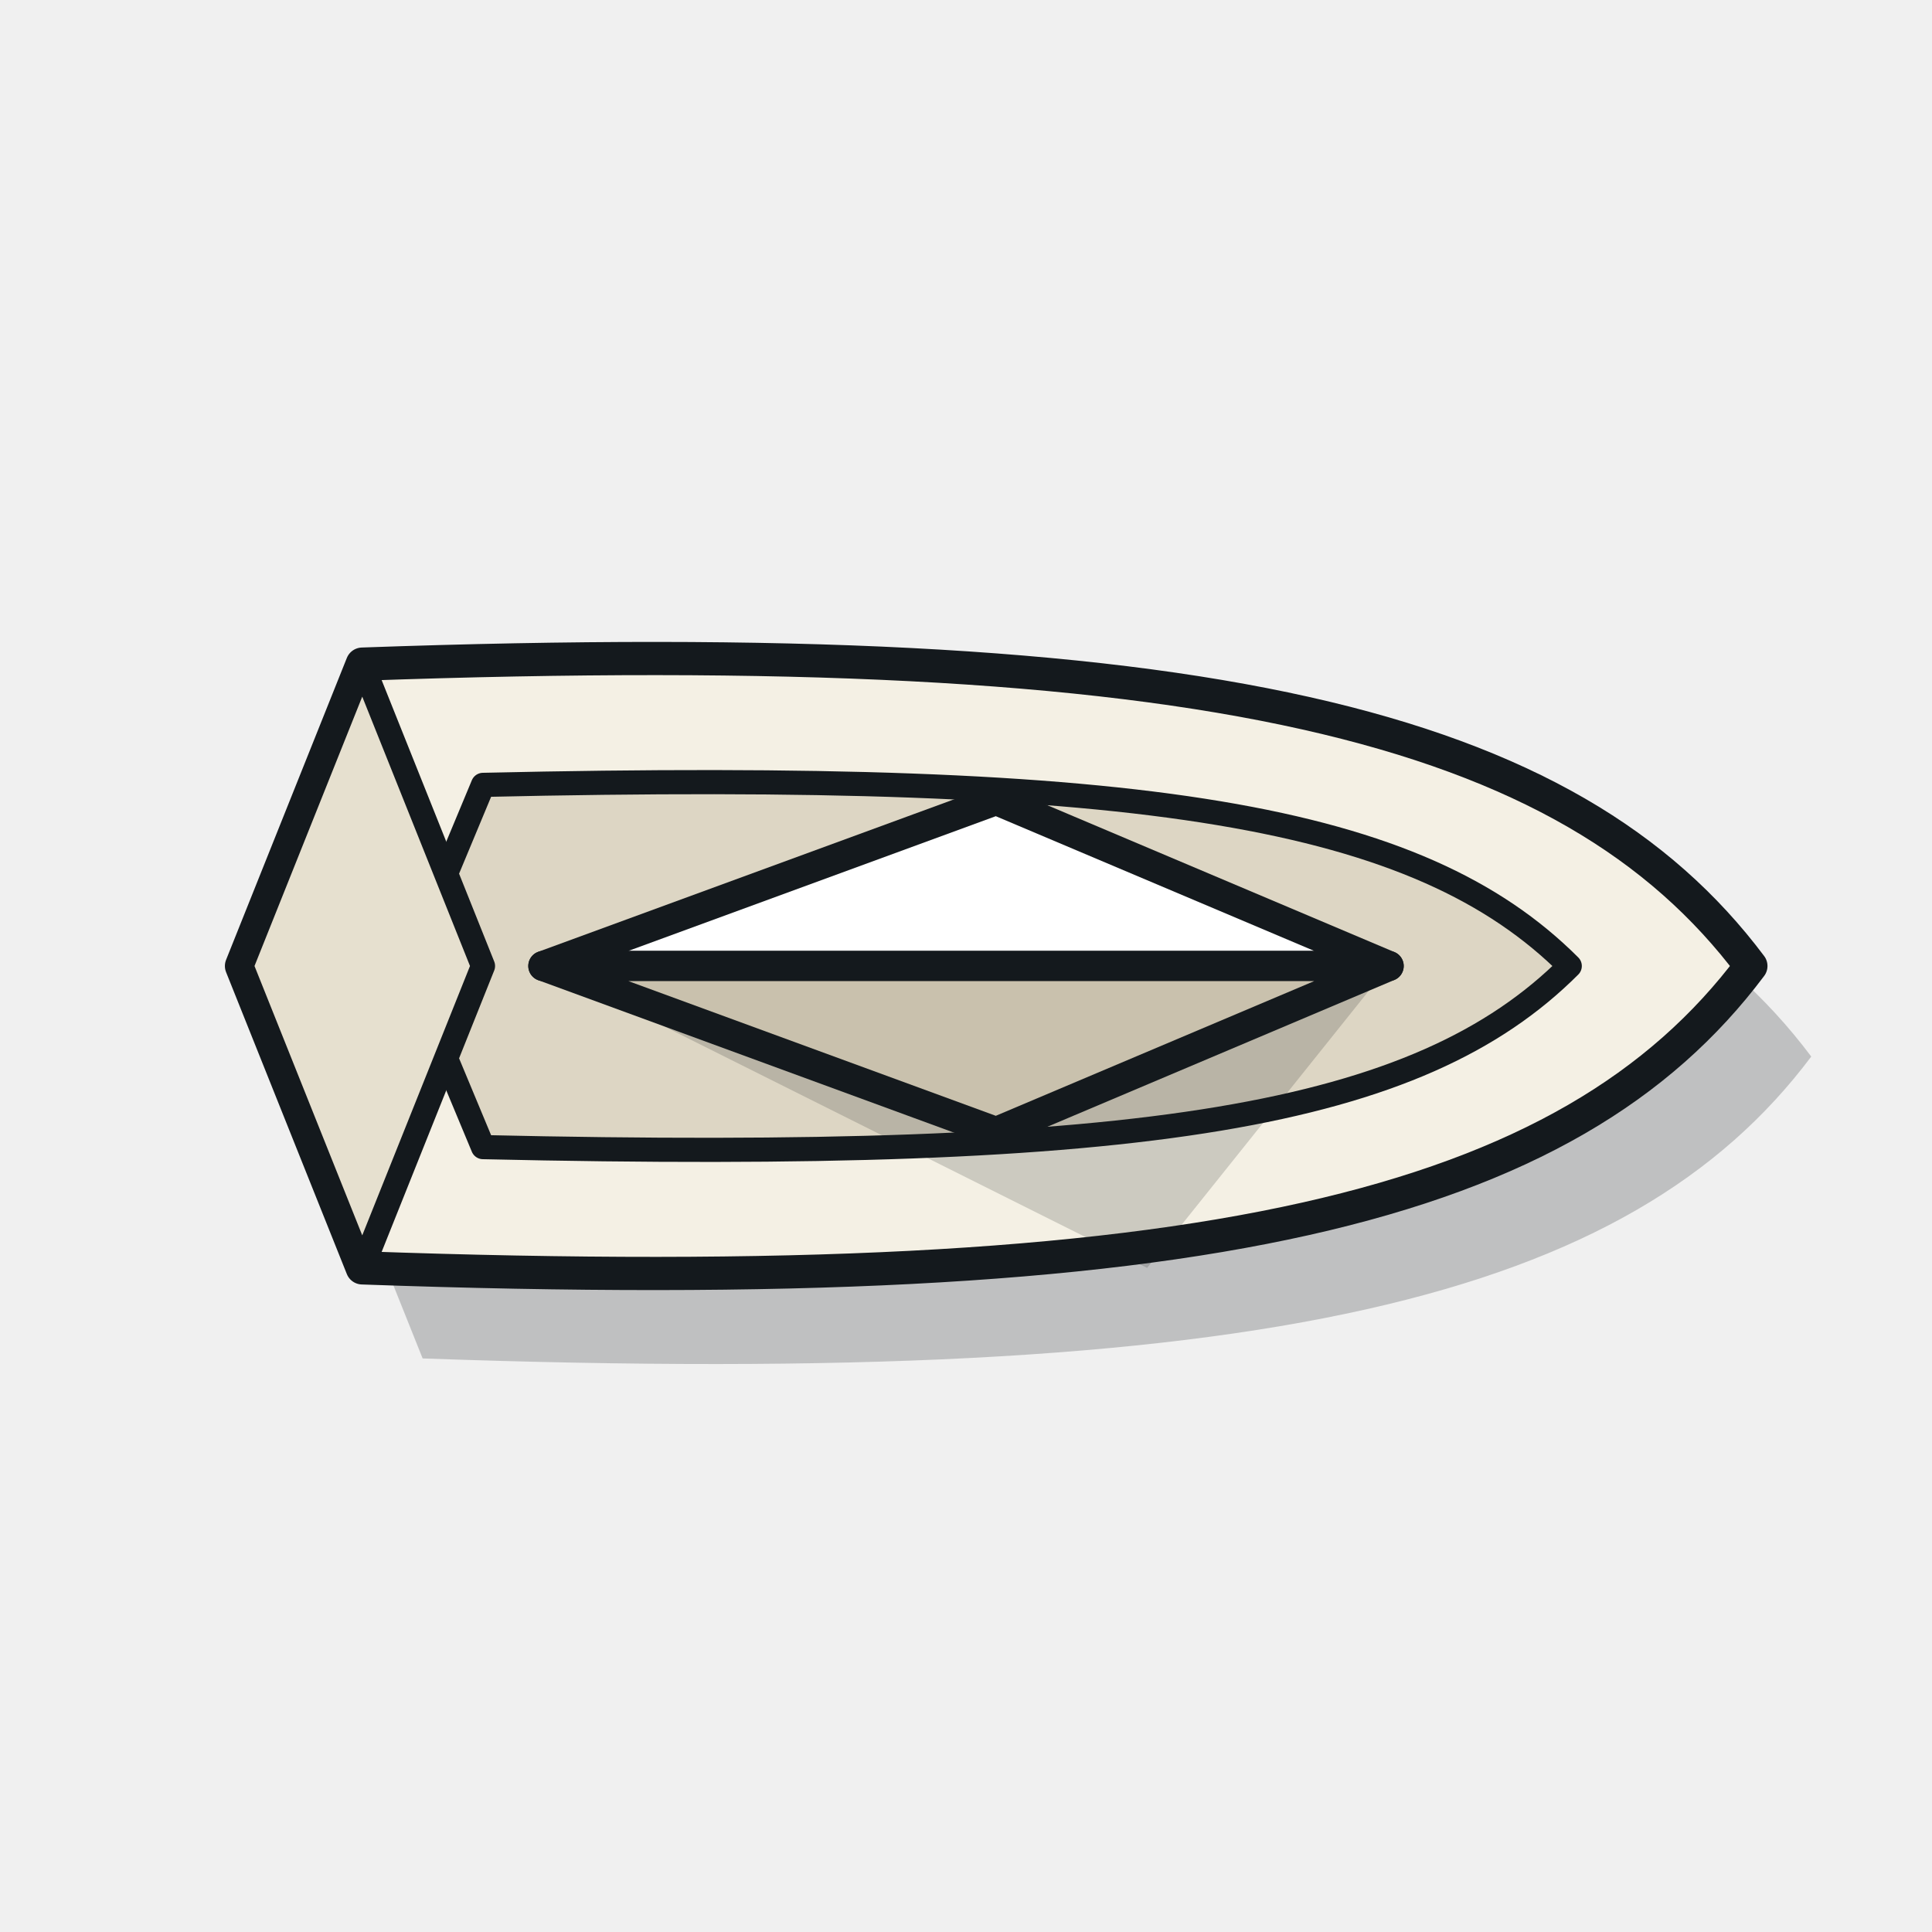
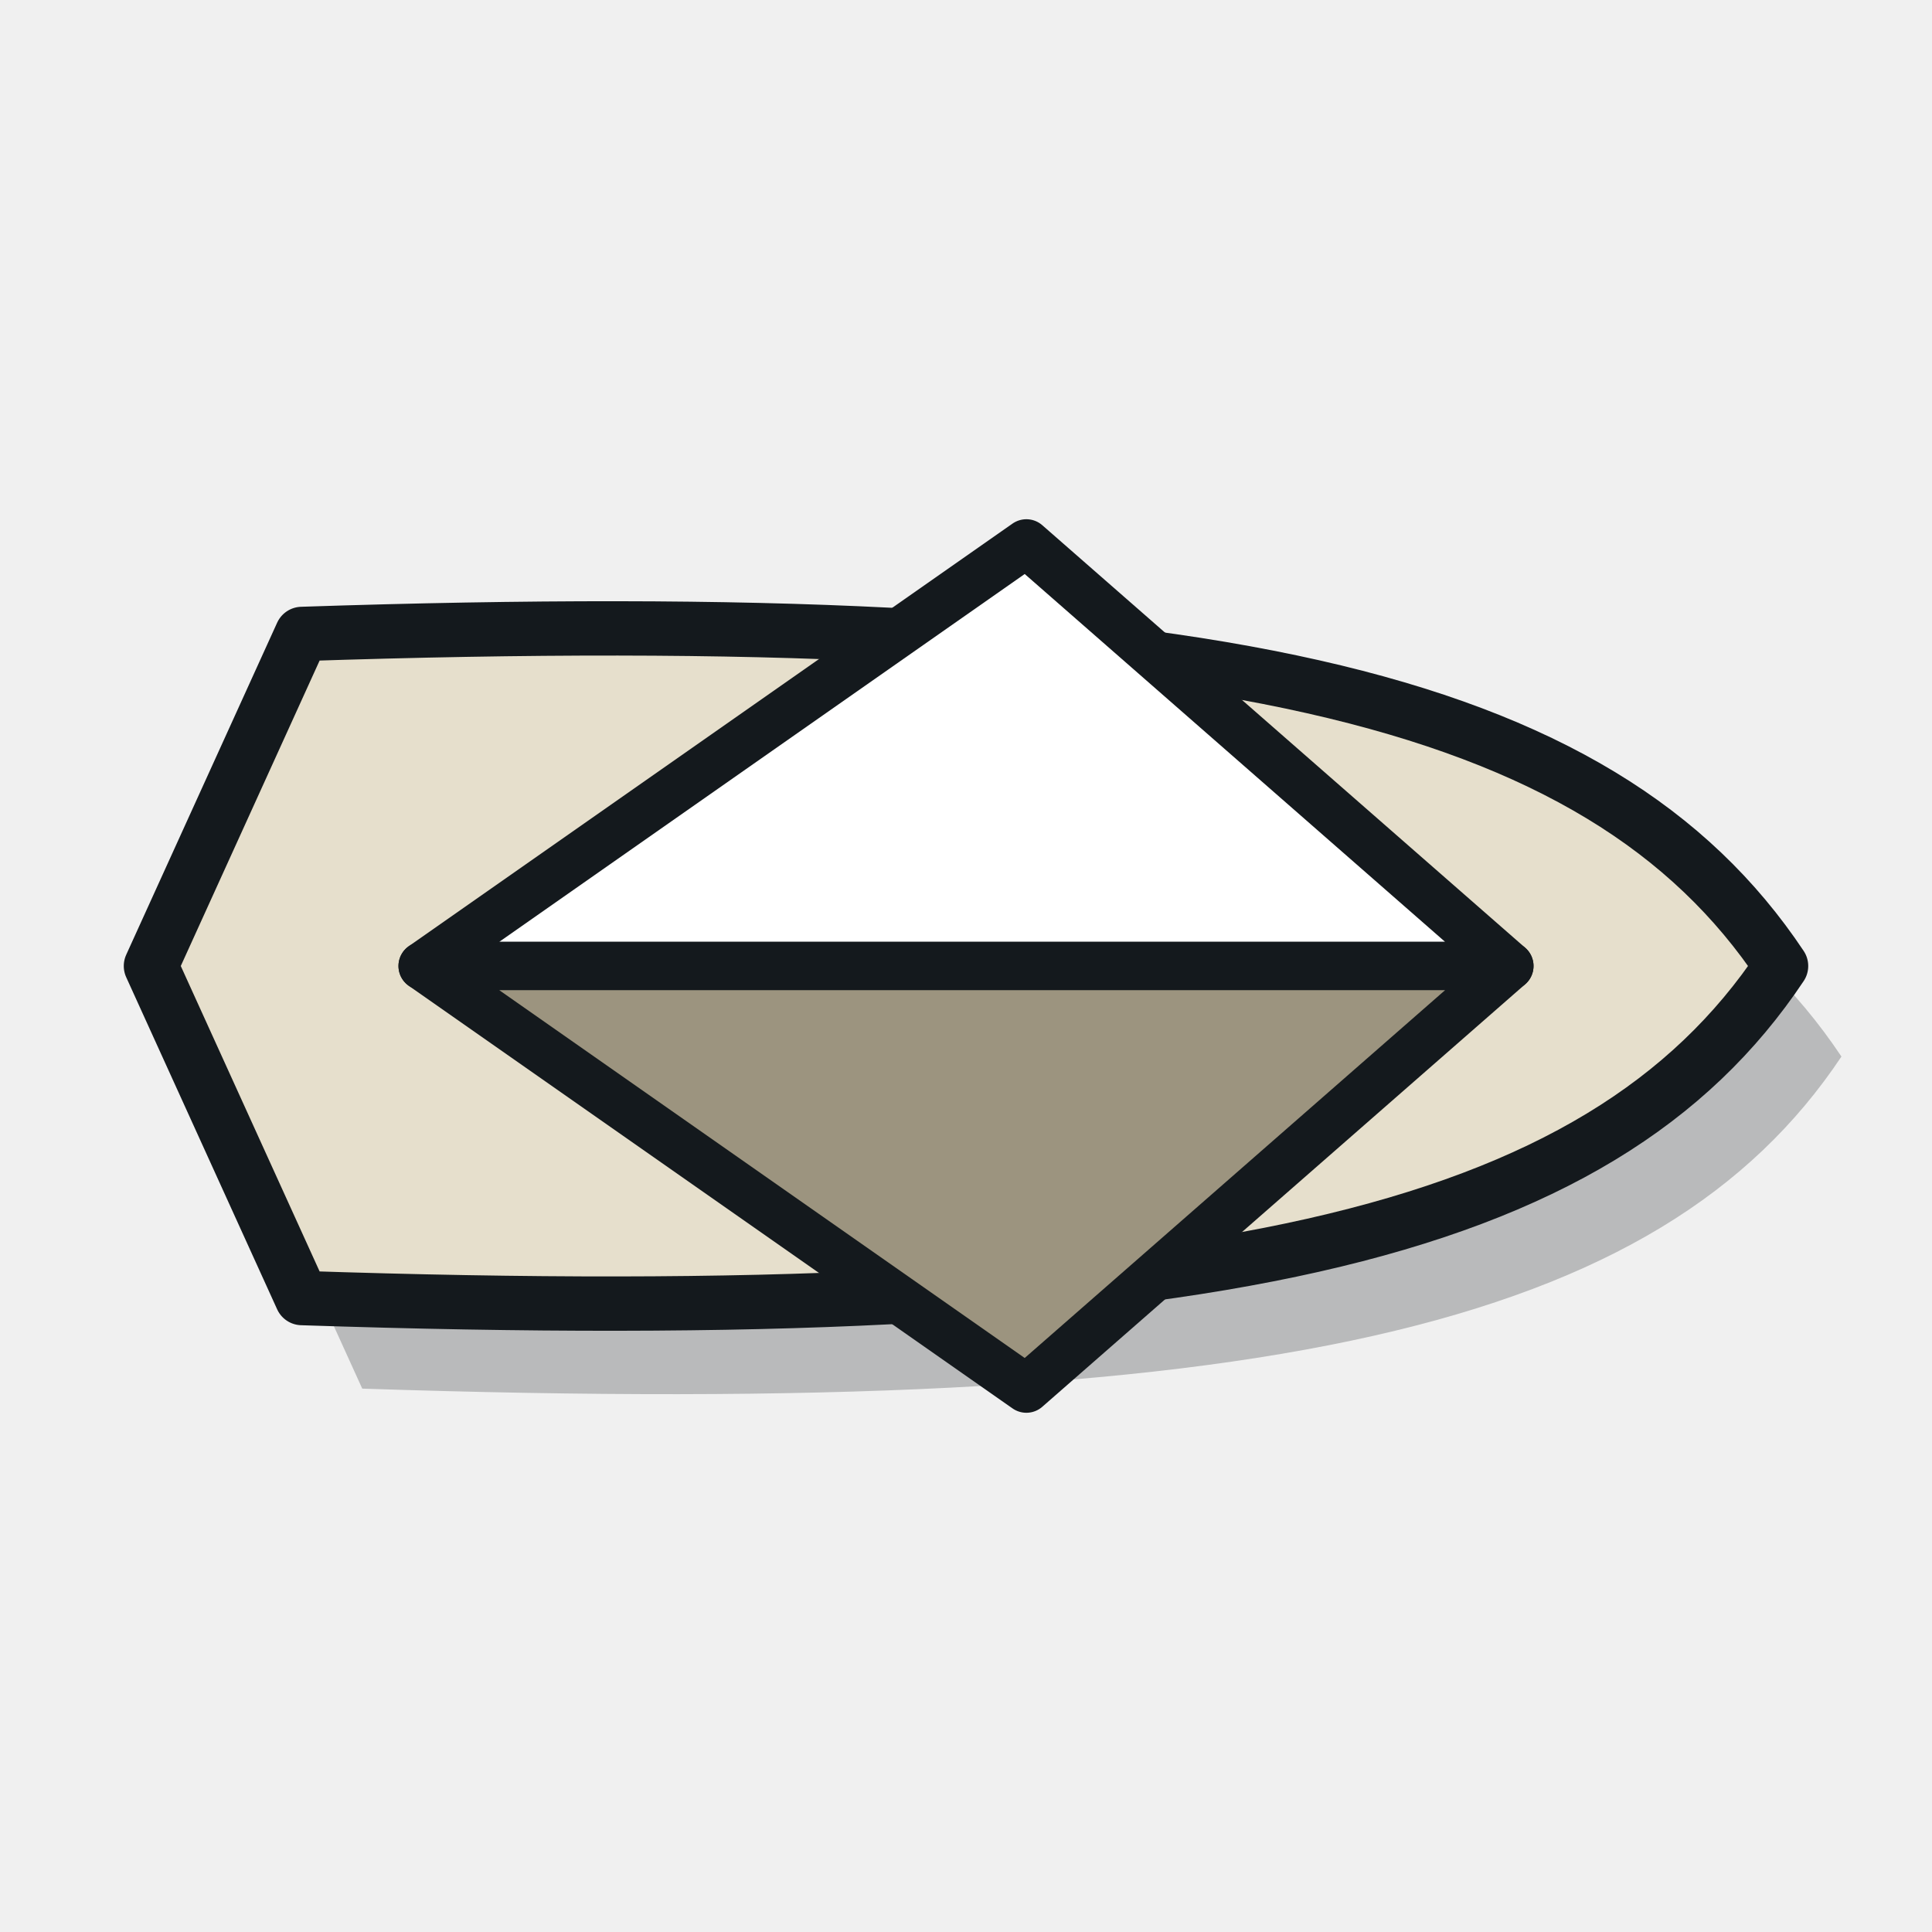
<svg xmlns="http://www.w3.org/2000/svg" viewBox="0 0 64 64">
-   <path id="shadow" d="M60 35 C54 27 42 24 14 25 L10 35 L14 45 C42 46 54 43 60 35 Z" fill="#14191d" opacity="0.22" />
-   <g stroke="#14191d" stroke-width="1.1" stroke-linejoin="round">
-     <path id="hull" d="M58 32 C52 24 40 21 12 22 L8 32 L12 42 C40 43 52 40 58 32 Z" fill="#f4f0e4" />
-     <path id="hull.inside" d="M52 32 C47 27 38 25.5 16 26 L13.5 32 L16 38 C38 38.5 47 37 52 32 Z" fill="#ddd6c4" stroke-width="0.8" />
-     <path id="fold.stern" d="M12 22 L8 32 L12 42 L16 32 Z" fill="#e6e0cf" stroke-width="0.8" />
+   <path id="shadow" d="M61 35 C55 26 42 23 12 24 L7 35 L12 46 C42 47 55 44 61 35 Z" fill="#14191d" opacity="0.25" />
+   <g stroke="#14191d" stroke-width="1.8" stroke-linejoin="round">
+     <path id="hull" d="M59 32 C53 23 40 20 10 21 L5 32 L10 43 C40 44 53 41 59 32 Z" fill="#e6dfcc" />
  </g>
-   <path id="sail.cast" d="M18 32 L46 32 L38 42 Z" fill="#14191d" opacity="0.18" />
-   <g id="sail" stroke="#14191d" stroke-width="1" stroke-linejoin="round">
-     <path id="sail.sun" d="M18 32 L33 26.5 L46 32 Z" fill="#ffffff" />
-     <path id="sail.shade" d="M18 32 L33 37.5 L46 32 Z" fill="#c9c1ad" />
-     <path d="M18 32 H46" fill="none" stroke-width="0.8" />
+   <g id="sail" stroke="#14191d" stroke-width="1.6" stroke-linejoin="round">
+     <path id="sail.sun" d="M14 32 L34 18 L50 32 Z" fill="#ffffff" />
+     <path id="sail.shade" d="M14 32 L34 46 L50 32 Z" fill="#9c947f" />
  </g>
</svg>
